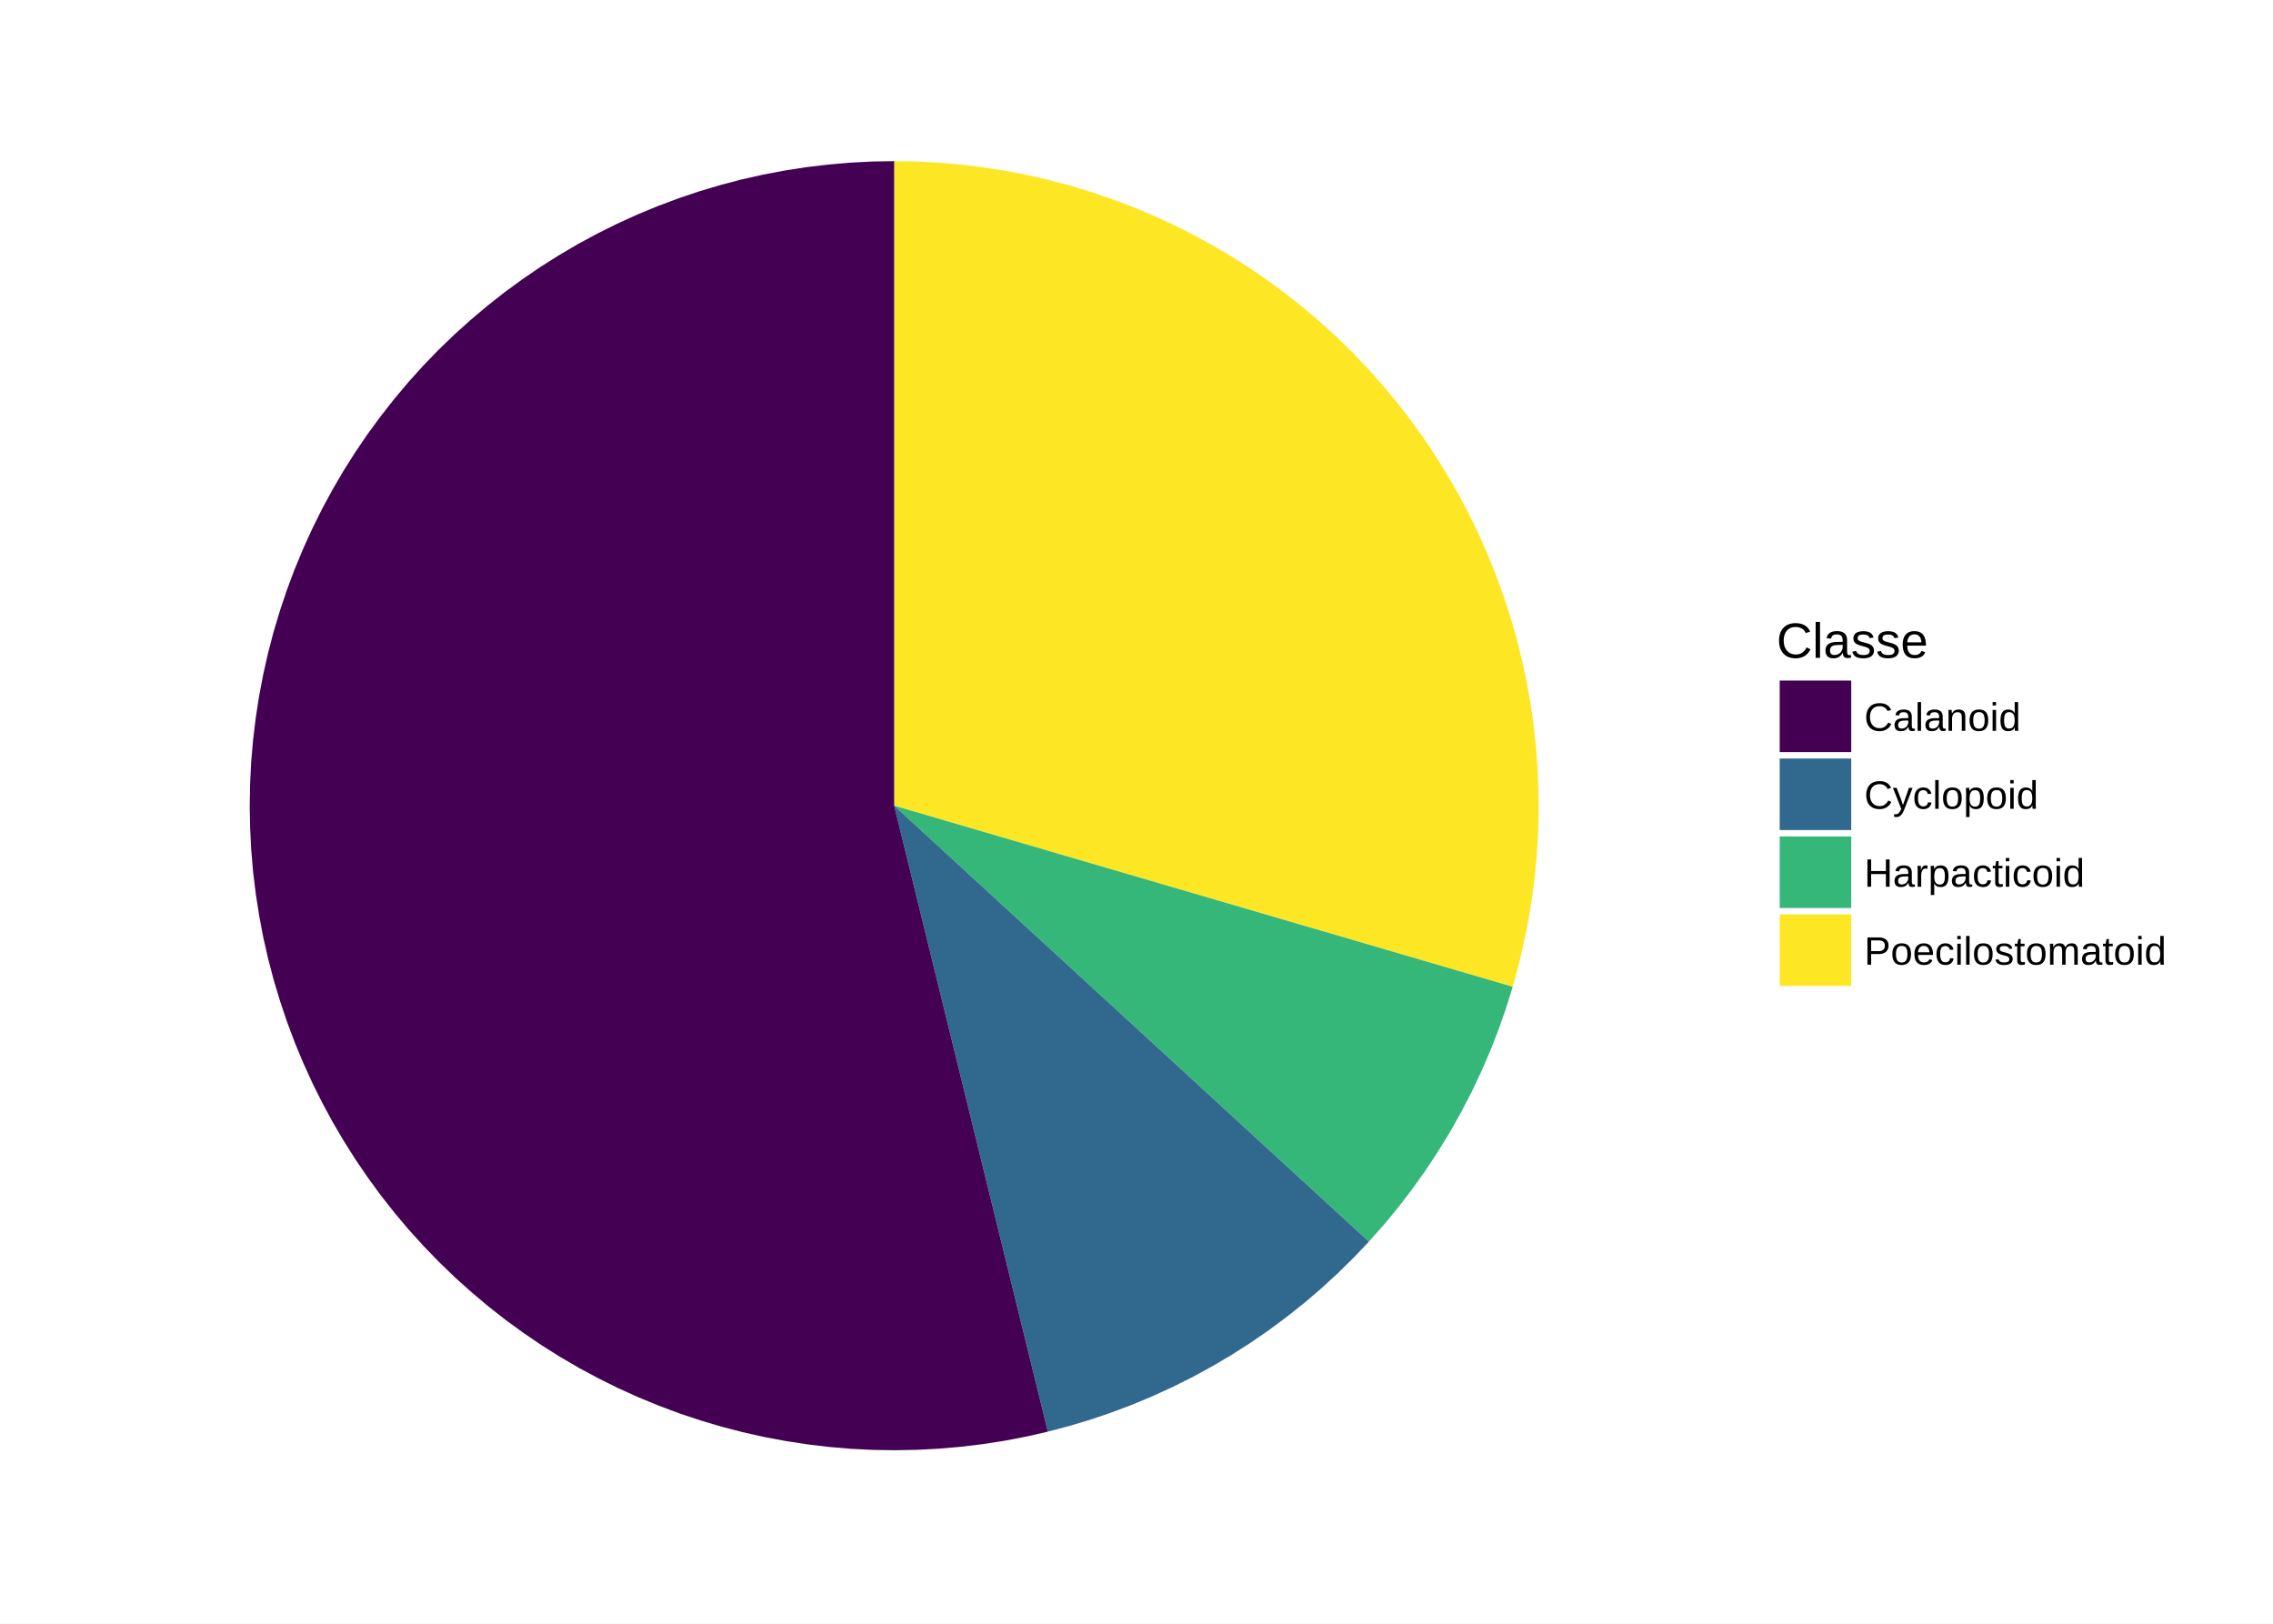
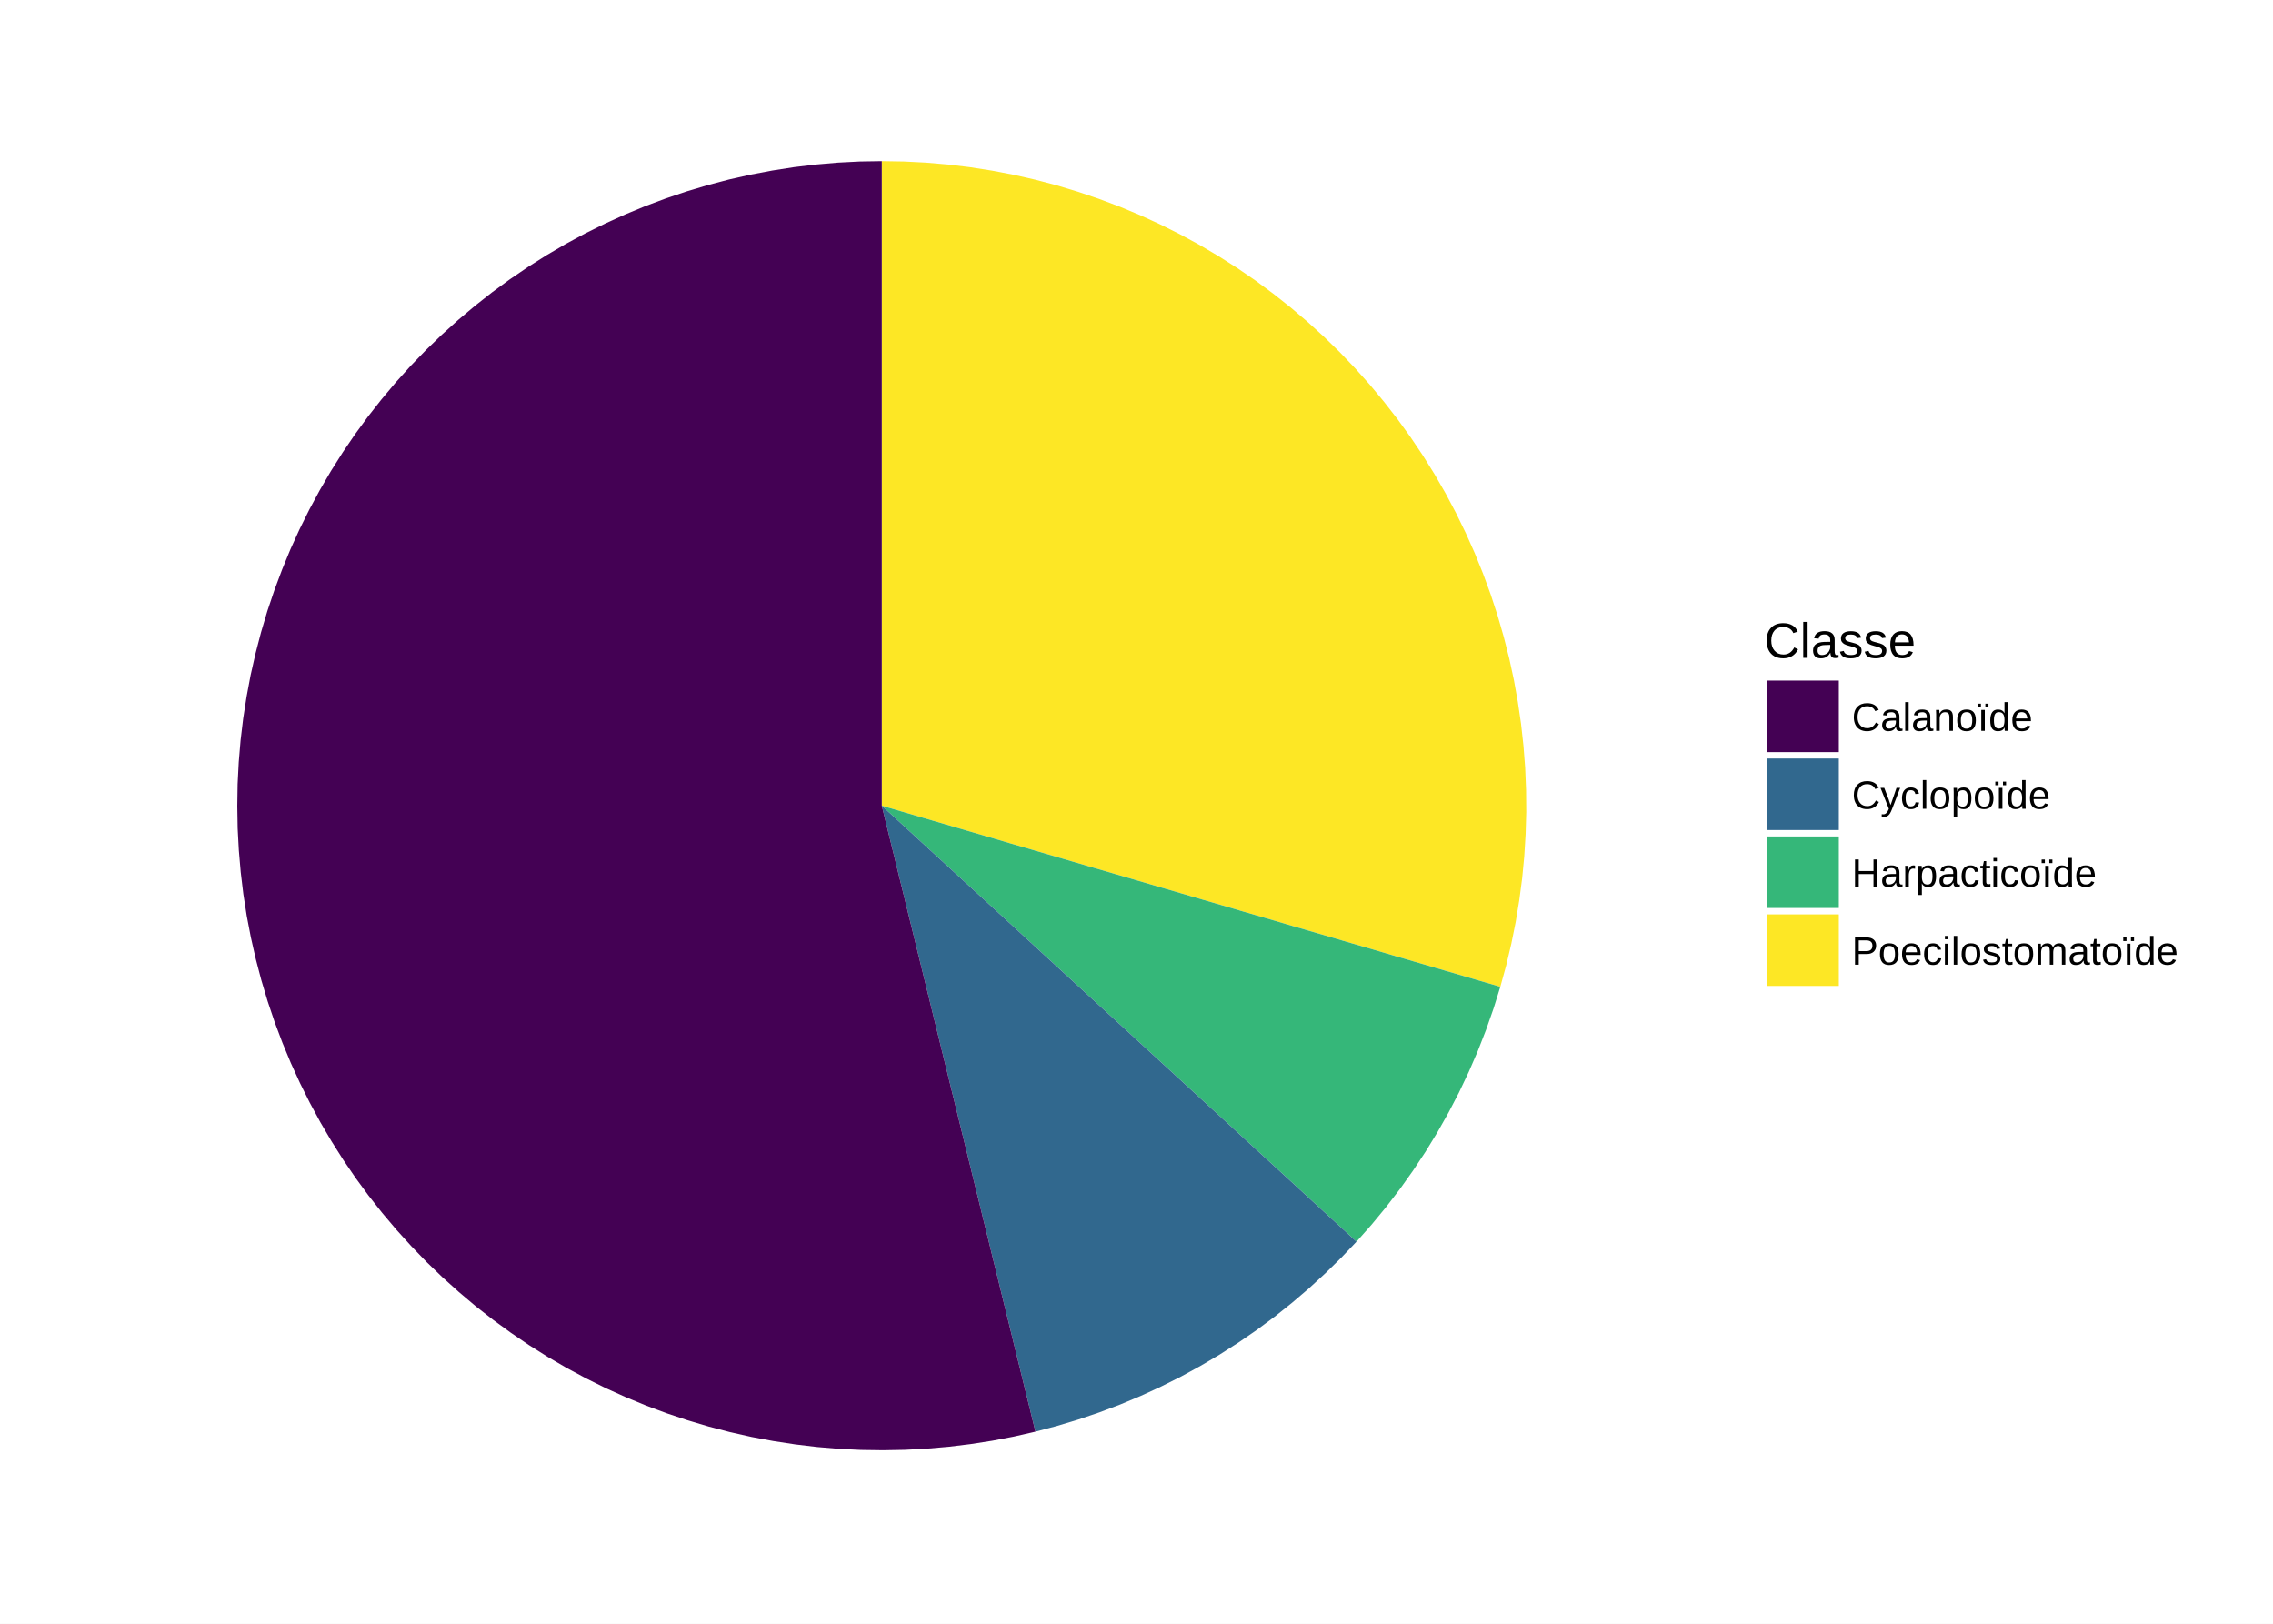
<svg xmlns="http://www.w3.org/2000/svg" viewBox="0 0 504.00 360.00">
  <defs>
    <style type="text/css">
    line, polyline, path, rect, circle {
      fill: none;
      stroke: #000000;
      stroke-linecap: round;
      stroke-linejoin: round;
      stroke-miterlimit: 10.00;
    }
  </style>
  </defs>
  <rect width="100%" height="100%" style="stroke: none; fill: #FFFFFF;" />
  <defs>
-     <clipPath id="cpMTYuOTAzNHw0ODcuMDk3fDM2MHww">
-       <rect x="16.90" y="0.00" width="470.19" height="360.00" />
+     <clipPath id="cpMTQuMTQ5NHw0ODkuODUxfDM2MHww">
+       <rect x="14.15" y="0.00" width="475.70" height="360.00" />
    </clipPath>
  </defs>
  <defs>
    <clipPath id="cpMHw1MDR8MzYwfDA=">
      <rect x="0.00" y="0.00" width="504.00" height="360.00" />
    </clipPath>
  </defs>
  <defs>
-     <clipPath id="cpMTkuNjQzMXwzNzYuOTAzfDM1Ny4yNnww">
-       <rect x="19.64" y="0.00" width="357.26" height="357.26" />
+     <clipPath id="cpMTYuODg5MXwzNzQuMTQ5fDM1Ny4yNnww">
+       <rect x="16.89" y="0.00" width="357.26" height="357.26" />
    </clipPath>
  </defs>
-   <polyline points="198.27,178.63 203.00,180.01 207.73,181.40 212.46,182.78 217.19,184.17 221.92,185.55 226.65,186.94 231.38,188.32 236.11,189.71 240.84,191.09 245.57,192.48 250.29,193.86 255.02,195.24 259.75,196.63 264.48,198.01 269.21,199.40 273.94,200.78 278.67,202.17 283.40,203.55 288.13,204.94 292.86,206.32 297.59,207.70 302.32,209.09 307.05,210.47 311.77,211.86 316.50,213.24 321.23,214.63 325.96,216.01 330.69,217.40 335.42,218.78 336.72,214.05 337.85,209.27 338.82,204.45 339.63,199.61 340.27,194.74 340.74,189.85 341.04,184.95 341.17,180.04 341.13,175.13 340.93,170.23 340.56,165.33 340.02,160.45 339.31,155.59 338.43,150.76 337.39,145.96 336.19,141.20 334.82,136.49 333.29,131.82 331.60,127.21 329.76,122.66 327.76,118.17 325.61,113.76 323.30,109.42 320.85,105.17 318.25,101.00 315.52,96.92 312.64,92.95 309.63,89.07 306.49,85.29 303.21,81.63 299.82,78.08 296.31,74.65 292.68,71.35 288.93,68.17 285.09,65.12 281.13,62.20 277.09,59.42 272.94,56.79 268.71,54.29 264.40,51.95 260.01,49.75 255.54,47.70 251.01,45.81 246.42,44.08 241.77,42.51 237.07,41.09 232.32,39.84 227.53,38.75 222.71,37.83 217.85,37.07 212.98,36.48 208.09,36.06 203.18,35.81 198.27,35.73 198.27,40.65 198.27,45.58 198.27,50.51 198.27,55.44 198.27,60.36 198.27,65.29 198.27,70.22 198.27,75.15 198.27,80.08 198.27,85.00 198.27,89.93 198.27,94.86 198.27,99.79 198.27,104.71 198.27,109.64 198.27,114.57 198.27,119.50 198.27,124.43 198.27,129.35 198.27,134.28 198.27,139.21 198.27,144.14 198.27,149.06 198.27,153.99 198.27,158.92 198.27,163.85 198.27,168.77 198.27,173.70 198.27,178.63 198.27,178.63 " style="stroke-width: 1.07; stroke: none; fill: #FDE725;" clip-path="url(#cpMTkuNjQzMXwzNzYuOTAzfDM1Ny4yNnww)" />
-   <polyline points="198.27,178.63 201.90,181.96 205.53,185.30 209.16,188.63 212.79,191.96 216.42,195.30 220.05,198.63 223.68,201.96 227.31,205.29 230.94,208.63 234.57,211.96 238.20,215.29 241.83,218.63 245.46,221.96 249.09,225.29 252.72,228.62 256.35,231.96 259.98,235.29 263.61,238.62 267.24,241.96 270.86,245.29 274.49,248.62 278.12,251.96 281.75,255.29 285.38,258.62 289.01,261.95 292.64,265.29 296.27,268.62 299.90,271.95 303.53,275.29 306.87,271.52 310.07,267.64 313.14,263.64 316.06,259.54 318.84,255.34 321.47,251.05 323.94,246.66 326.26,242.20 328.42,237.65 330.42,233.03 332.25,228.34 333.92,223.59 335.42,218.78 330.69,217.40 325.96,216.01 321.23,214.63 316.50,213.24 311.77,211.86 307.05,210.47 302.32,209.09 297.59,207.70 292.86,206.32 288.13,204.94 283.40,203.55 278.67,202.17 273.94,200.78 269.21,199.40 264.48,198.01 259.75,196.63 255.02,195.24 250.29,193.86 245.57,192.48 240.84,191.09 236.11,189.71 231.38,188.32 226.65,186.94 221.92,185.55 217.19,184.17 212.46,182.78 207.73,181.40 203.00,180.01 198.27,178.63 198.27,178.63 " style="stroke-width: 1.07; stroke: none; fill: #35B779;" clip-path="url(#cpMTkuNjQzMXwzNzYuOTAzfDM1Ny4yNnww)" />
-   <polyline points="198.27,178.63 199.45,183.42 200.62,188.20 201.80,192.99 202.97,197.77 204.15,202.56 205.32,207.34 206.50,212.13 207.67,216.91 208.85,221.70 210.02,226.49 211.20,231.27 212.37,236.06 213.55,240.84 214.72,245.63 215.90,250.41 217.07,255.20 218.25,259.99 219.42,264.77 220.60,269.56 221.77,274.34 222.95,279.13 224.12,283.91 225.30,288.70 226.47,293.48 227.65,298.27 228.82,303.06 230.00,307.84 231.17,312.63 232.35,317.41 237.12,316.15 241.85,314.73 246.52,313.14 251.14,311.40 255.69,309.49 260.18,307.43 264.59,305.22 268.92,302.85 273.17,300.34 277.33,297.68 281.39,294.88 285.35,291.94 289.22,288.86 292.97,285.66 296.61,282.32 300.13,278.86 303.53,275.29 299.90,271.95 296.27,268.62 292.64,265.29 289.01,261.95 285.38,258.62 281.75,255.29 278.12,251.96 274.49,248.62 270.86,245.29 267.24,241.96 263.61,238.62 259.98,235.29 256.35,231.96 252.72,228.62 249.09,225.29 245.46,221.96 241.83,218.63 238.20,215.29 234.57,211.96 230.94,208.63 227.31,205.29 223.68,201.96 220.05,198.63 216.42,195.30 212.79,191.96 209.16,188.63 205.53,185.30 201.90,181.96 198.27,178.63 198.27,178.63 " style="stroke-width: 1.07; stroke: none; fill: #31688E;" clip-path="url(#cpMTkuNjQzMXwzNzYuOTAzfDM1Ny4yNnww)" />
-   <polyline points="198.27,178.63 198.27,173.70 198.27,168.77 198.27,163.85 198.27,158.92 198.27,153.99 198.27,149.06 198.27,144.14 198.27,139.21 198.27,134.28 198.27,129.35 198.27,124.43 198.27,119.50 198.27,114.57 198.27,109.64 198.27,104.71 198.27,99.79 198.27,94.86 198.27,89.93 198.27,85.00 198.27,80.08 198.27,75.15 198.27,70.22 198.27,65.29 198.27,60.36 198.27,55.44 198.27,50.51 198.27,45.58 198.27,40.65 198.27,35.73 193.39,35.81 188.52,36.06 183.65,36.48 178.80,37.06 173.98,37.81 169.18,38.72 164.42,39.79 159.70,41.03 155.02,42.43 150.39,43.99 145.82,45.70 141.31,47.57 136.87,49.59 132.50,51.76 128.20,54.08 123.99,56.55 119.86,59.16 115.83,61.91 111.89,64.79 108.05,67.81 104.32,70.96 100.69,74.23 97.18,77.62 93.79,81.13 90.52,84.76 87.38,88.50 84.37,92.34 81.48,96.28 78.74,100.31 76.13,104.44 73.67,108.66 71.35,112.96 69.18,117.33 67.17,121.77 65.30,126.29 63.59,130.86 62.04,135.49 60.64,140.17 59.41,144.89 58.34,149.65 57.43,154.45 56.69,159.27 56.11,164.12 55.69,168.99 55.45,173.86 55.37,178.74 55.46,183.63 55.71,188.50 56.13,193.37 56.72,198.21 57.47,203.04 58.38,207.83 59.46,212.59 60.70,217.31 62.11,221.99 63.67,226.62 65.38,231.19 67.26,235.70 69.28,240.14 71.46,244.51 73.78,248.80 76.25,253.01 78.87,257.14 81.62,261.17 84.50,265.11 87.52,268.94 90.67,272.67 93.95,276.29 97.35,279.80 100.86,283.19 104.49,286.45 108.23,289.60 112.07,292.61 116.01,295.48 120.05,298.23 124.18,300.83 128.40,303.29 132.70,305.60 137.08,307.77 141.52,309.78 146.04,311.64 150.61,313.35 155.24,314.90 159.92,316.29 164.64,317.52 169.41,318.59 174.21,319.49 179.03,320.23 183.88,320.81 188.74,321.22 193.62,321.46 198.50,321.53 203.38,321.44 208.26,321.18 213.12,320.76 217.97,320.17 222.79,319.42 227.59,318.50 232.35,317.41 231.17,312.63 230.00,307.84 228.82,303.06 227.65,298.27 226.47,293.48 225.30,288.70 224.12,283.91 222.95,279.13 221.77,274.34 220.60,269.56 219.42,264.77 218.25,259.99 217.07,255.20 215.90,250.41 214.72,245.63 213.55,240.84 212.37,236.06 211.20,231.27 210.02,226.49 208.85,221.70 207.67,216.91 206.50,212.13 205.32,207.34 204.15,202.56 202.97,197.77 201.80,192.99 200.62,188.20 199.45,183.42 198.27,178.63 198.27,178.63 " style="stroke-width: 1.07; stroke: none; fill: #440154;" clip-path="url(#cpMTkuNjQzMXwzNzYuOTAzfDM1Ny4yNnww)" />
+   <polyline points="195.52,178.63 200.25,180.01 204.98,181.40 209.71,182.78 214.44,184.17 219.17,185.55 223.89,186.94 228.62,188.32 233.35,189.71 238.08,191.09 242.81,192.48 247.54,193.86 252.27,195.24 257.00,196.63 261.73,198.01 266.46,199.40 271.19,200.78 275.92,202.17 280.65,203.55 285.37,204.94 290.10,206.32 294.83,207.70 299.56,209.09 304.29,210.47 309.02,211.86 313.75,213.24 318.48,214.63 323.21,216.01 327.94,217.40 332.67,218.78 333.97,214.05 335.10,209.27 336.07,204.45 336.87,199.61 337.51,194.74 337.98,189.85 338.28,184.95 338.42,180.04 338.38,175.13 338.18,170.23 337.80,165.33 337.26,160.45 336.55,155.59 335.68,150.76 334.64,145.96 333.43,141.20 332.07,136.49 330.54,131.82 328.85,127.21 327.01,122.66 325.00,118.17 322.85,113.76 320.55,109.42 318.10,105.17 315.50,101.00 312.76,96.92 309.89,92.95 306.87,89.07 303.73,85.29 300.46,81.63 297.07,78.08 293.55,74.65 289.92,71.35 286.18,68.17 282.33,65.12 278.38,62.20 274.33,59.42 270.19,56.79 265.96,54.29 261.65,51.95 257.25,49.75 252.79,47.70 248.26,45.81 243.66,44.08 239.01,42.51 234.31,41.09 229.56,39.84 224.77,38.75 219.95,37.83 215.10,37.07 210.22,36.48 205.33,36.06 200.43,35.81 195.52,35.73 195.52,40.65 195.52,45.58 195.52,50.51 195.52,55.44 195.52,60.36 195.52,65.29 195.52,70.22 195.52,75.15 195.52,80.08 195.52,85.00 195.52,89.93 195.52,94.86 195.52,99.79 195.52,104.71 195.52,109.64 195.52,114.57 195.52,119.50 195.52,124.43 195.52,129.35 195.52,134.28 195.52,139.21 195.52,144.14 195.52,149.06 195.52,153.99 195.52,158.92 195.52,163.85 195.52,168.77 195.52,173.70 195.52,178.63 195.52,178.63 " style="stroke-width: 1.07; stroke: none; fill: #FDE725;" clip-path="url(#cpMTYuODg5MXwzNzQuMTQ5fDM1Ny4yNnww)" />
+   <polyline points="195.52,178.63 199.15,181.96 202.78,185.30 206.41,188.63 210.04,191.96 213.67,195.30 217.30,198.63 220.93,201.96 224.56,205.29 228.19,208.63 231.81,211.96 235.44,215.29 239.07,218.63 242.70,221.96 246.33,225.29 249.96,228.62 253.59,231.96 257.22,235.29 260.85,238.62 264.48,241.96 268.11,245.29 271.74,248.62 275.37,251.96 279.00,255.29 282.63,258.62 286.26,261.95 289.89,265.29 293.52,268.62 297.15,271.95 300.78,275.29 304.12,271.52 307.32,267.64 310.39,263.64 313.31,259.54 316.09,255.34 318.71,251.05 321.19,246.66 323.51,242.20 325.67,237.65 327.67,233.03 329.50,228.34 331.17,223.59 332.67,218.78 327.94,217.40 323.21,216.01 318.48,214.63 313.75,213.24 309.02,211.86 304.29,210.47 299.56,209.09 294.83,207.70 290.10,206.32 285.37,204.94 280.65,203.55 275.92,202.17 271.19,200.78 266.46,199.40 261.73,198.01 257.00,196.63 252.27,195.24 247.54,193.86 242.81,192.48 238.08,191.09 233.35,189.71 228.62,188.32 223.89,186.94 219.17,185.55 214.44,184.17 209.71,182.78 204.98,181.40 200.25,180.01 195.52,178.63 195.52,178.63 " style="stroke-width: 1.07; stroke: none; fill: #35B779;" clip-path="url(#cpMTYuODg5MXwzNzQuMTQ5fDM1Ny4yNnww)" />
+   <polyline points="195.52,178.63 196.69,183.42 197.87,188.20 199.04,192.99 200.22,197.77 201.39,202.56 202.57,207.34 203.74,212.13 204.92,216.91 206.09,221.70 207.27,226.49 208.44,231.27 209.62,236.06 210.79,240.84 211.97,245.63 213.14,250.41 214.32,255.20 215.49,259.99 216.67,264.77 217.84,269.56 219.02,274.34 220.19,279.13 221.37,283.91 222.54,288.70 223.72,293.48 224.89,298.27 226.07,303.06 227.24,307.84 228.42,312.63 229.59,317.41 234.37,316.15 239.09,314.73 243.77,313.14 248.38,311.40 252.94,309.49 257.42,307.43 261.83,305.22 266.16,302.85 270.41,300.34 274.57,297.68 278.64,294.88 282.60,291.94 286.46,288.86 290.21,285.66 293.85,282.32 297.38,278.86 300.78,275.29 297.15,271.95 293.52,268.62 289.89,265.29 286.26,261.95 282.63,258.62 279.00,255.29 275.37,251.96 271.74,248.62 268.11,245.29 264.48,241.96 260.85,238.62 257.22,235.29 253.59,231.96 249.96,228.62 246.33,225.29 242.70,221.96 239.07,218.63 235.44,215.29 231.81,211.96 228.19,208.63 224.56,205.29 220.93,201.96 217.30,198.63 213.67,195.30 210.04,191.96 206.41,188.63 202.78,185.30 199.15,181.96 195.52,178.63 195.52,178.63 " style="stroke-width: 1.07; stroke: none; fill: #31688E;" clip-path="url(#cpMTYuODg5MXwzNzQuMTQ5fDM1Ny4yNnww)" />
+   <polyline points="195.52,178.63 195.52,173.70 195.52,168.77 195.52,163.85 195.52,158.92 195.52,153.99 195.52,149.06 195.52,144.14 195.52,139.21 195.52,134.28 195.52,129.35 195.52,124.43 195.52,119.50 195.52,114.57 195.52,109.64 195.52,104.71 195.52,99.79 195.52,94.86 195.52,89.93 195.52,85.00 195.52,80.08 195.52,75.15 195.52,70.22 195.52,65.29 195.52,60.36 195.52,55.44 195.52,50.51 195.52,45.58 195.52,40.65 195.52,35.73 190.64,35.81 185.76,36.06 180.90,36.48 176.05,37.06 171.23,37.81 166.43,38.72 161.67,39.79 156.95,41.03 152.27,42.43 147.64,43.99 143.07,45.70 138.56,47.57 134.12,49.59 129.74,51.76 125.45,54.08 121.23,56.55 117.11,59.16 113.07,61.91 109.13,64.79 105.30,67.81 101.56,70.96 97.94,74.23 94.43,77.62 91.04,81.13 87.77,84.76 84.63,88.50 81.61,92.34 78.73,96.28 75.99,100.31 73.38,104.44 70.92,108.66 68.60,112.96 66.43,117.33 64.41,121.77 62.55,126.29 60.84,130.86 59.28,135.49 57.89,140.17 56.66,144.89 55.58,149.65 54.68,154.45 53.93,159.27 53.35,164.12 52.94,168.99 52.69,173.86 52.62,178.74 52.70,183.63 52.96,188.50 53.38,193.37 53.96,198.21 54.71,203.04 55.63,207.83 56.71,212.59 57.95,217.31 59.35,221.99 60.91,226.62 62.63,231.19 64.50,235.70 66.53,240.14 68.71,244.51 71.03,248.80 73.50,253.01 76.11,257.14 78.86,261.17 81.75,265.11 84.77,268.94 87.92,272.67 91.20,276.29 94.59,279.80 98.11,283.19 101.74,286.45 105.47,289.60 109.32,292.61 113.26,295.48 117.30,298.23 121.43,300.83 125.65,303.29 129.95,305.60 134.32,307.77 138.77,309.78 143.28,311.64 147.86,313.35 152.49,314.90 157.17,316.29 161.89,317.52 166.65,318.59 171.45,319.49 176.28,320.23 181.13,320.81 185.99,321.22 190.87,321.46 195.75,321.53 200.63,321.44 205.50,321.18 210.37,320.76 215.21,320.17 220.04,319.42 224.83,318.50 229.59,317.41 228.42,312.63 227.24,307.84 226.07,303.06 224.89,298.27 223.72,293.48 222.54,288.70 221.37,283.91 220.19,279.13 219.02,274.34 217.84,269.56 216.67,264.77 215.49,259.99 214.32,255.20 213.14,250.41 211.97,245.63 210.79,240.84 209.62,236.06 208.44,231.27 207.27,226.49 206.09,221.70 204.92,216.91 203.74,212.13 202.57,207.34 201.39,202.56 200.22,197.77 199.04,192.99 197.87,188.20 196.69,183.42 195.52,178.63 195.52,178.63 " style="stroke-width: 1.07; stroke: none; fill: #440154;" clip-path="url(#cpMTYuODg5MXwzNzQuMTQ5fDM1Ny4yNnww)" />
  <defs>
    <clipPath id="cpMHw1MDR8MzYwfDA=">
      <rect x="0.00" y="0.00" width="504.00" height="360.00" />
    </clipPath>
  </defs>
  <g clip-path="url(#cpMHw1MDR8MzYwfDA=)">
-     <text x="393.91" y="145.85" style="font-size: 11.00px; font-family: Arial;" textLength="33.62px" lengthAdjust="spacingAndGlyphs">Classe</text>
+     <text x="391.16" y="145.85" style="font-size: 11.00px; font-family: Arial;" textLength="33.62px" lengthAdjust="spacingAndGlyphs">Classe</text>
  </g>
-   <rect x="394.62" y="150.89" width="15.86" height="15.86" style="stroke-width: 1.07; stroke: none; stroke-linejoin: miter; fill: #440154;" clip-path="url(#cpMHw1MDR8MzYwfDA=)" />
-   <rect x="394.62" y="168.17" width="15.86" height="15.86" style="stroke-width: 1.07; stroke: none; stroke-linejoin: miter; fill: #31688E;" clip-path="url(#cpMHw1MDR8MzYwfDA=)" />
-   <rect x="394.62" y="185.45" width="15.86" height="15.86" style="stroke-width: 1.07; stroke: none; stroke-linejoin: miter; fill: #35B779;" clip-path="url(#cpMHw1MDR8MzYwfDA=)" />
-   <rect x="394.62" y="202.73" width="15.86" height="15.86" style="stroke-width: 1.07; stroke: none; stroke-linejoin: miter; fill: #FDE725;" clip-path="url(#cpMHw1MDR8MzYwfDA=)" />
+   <rect x="391.87" y="150.89" width="15.86" height="15.86" style="stroke-width: 1.07; stroke: none; stroke-linejoin: miter; fill: #440154;" clip-path="url(#cpMHw1MDR8MzYwfDA=)" />
+   <rect x="391.87" y="168.17" width="15.86" height="15.86" style="stroke-width: 1.07; stroke: none; stroke-linejoin: miter; fill: #31688E;" clip-path="url(#cpMHw1MDR8MzYwfDA=)" />
+   <rect x="391.87" y="185.45" width="15.86" height="15.86" style="stroke-width: 1.07; stroke: none; stroke-linejoin: miter; fill: #35B779;" clip-path="url(#cpMHw1MDR8MzYwfDA=)" />
+   <rect x="391.87" y="202.73" width="15.86" height="15.86" style="stroke-width: 1.07; stroke: none; stroke-linejoin: miter; fill: #FDE725;" clip-path="url(#cpMHw1MDR8MzYwfDA=)" />
  <g clip-path="url(#cpMHw1MDR8MzYwfDA=)">
-     <text x="413.35" y="162.04" style="font-size: 8.80px; font-family: Arial;" textLength="35.53px" lengthAdjust="spacingAndGlyphs">Calanoid</text>
+     <text x="410.60" y="162.04" style="font-size: 8.80px; font-family: Arial;" textLength="41.03px" lengthAdjust="spacingAndGlyphs">Calanoïde</text>
  </g>
  <g clip-path="url(#cpMHw1MDR8MzYwfDA=)">
-     <text x="413.35" y="179.32" style="font-size: 8.80px; font-family: Arial;" textLength="39.52px" lengthAdjust="spacingAndGlyphs">Cyclopoid</text>
+     <text x="410.60" y="179.32" style="font-size: 8.80px; font-family: Arial;" textLength="45.03px" lengthAdjust="spacingAndGlyphs">Cyclopoïde</text>
  </g>
  <g clip-path="url(#cpMHw1MDR8MzYwfDA=)">
-     <text x="413.35" y="196.60" style="font-size: 8.80px; font-family: Arial;" textLength="50.02px" lengthAdjust="spacingAndGlyphs">Harpacticoid</text>
+     <text x="410.60" y="196.60" style="font-size: 8.80px; font-family: Arial;" textLength="55.53px" lengthAdjust="spacingAndGlyphs">Harpacticoïde</text>
  </g>
  <g clip-path="url(#cpMHw1MDR8MzYwfDA=)">
-     <text x="413.35" y="213.88" style="font-size: 8.80px; font-family: Arial;" textLength="68.54px" lengthAdjust="spacingAndGlyphs">Poecilostomatoid</text>
+     <text x="410.60" y="213.88" style="font-size: 8.80px; font-family: Arial;" textLength="74.04px" lengthAdjust="spacingAndGlyphs">Poecilostomatoïde</text>
  </g>
</svg>
